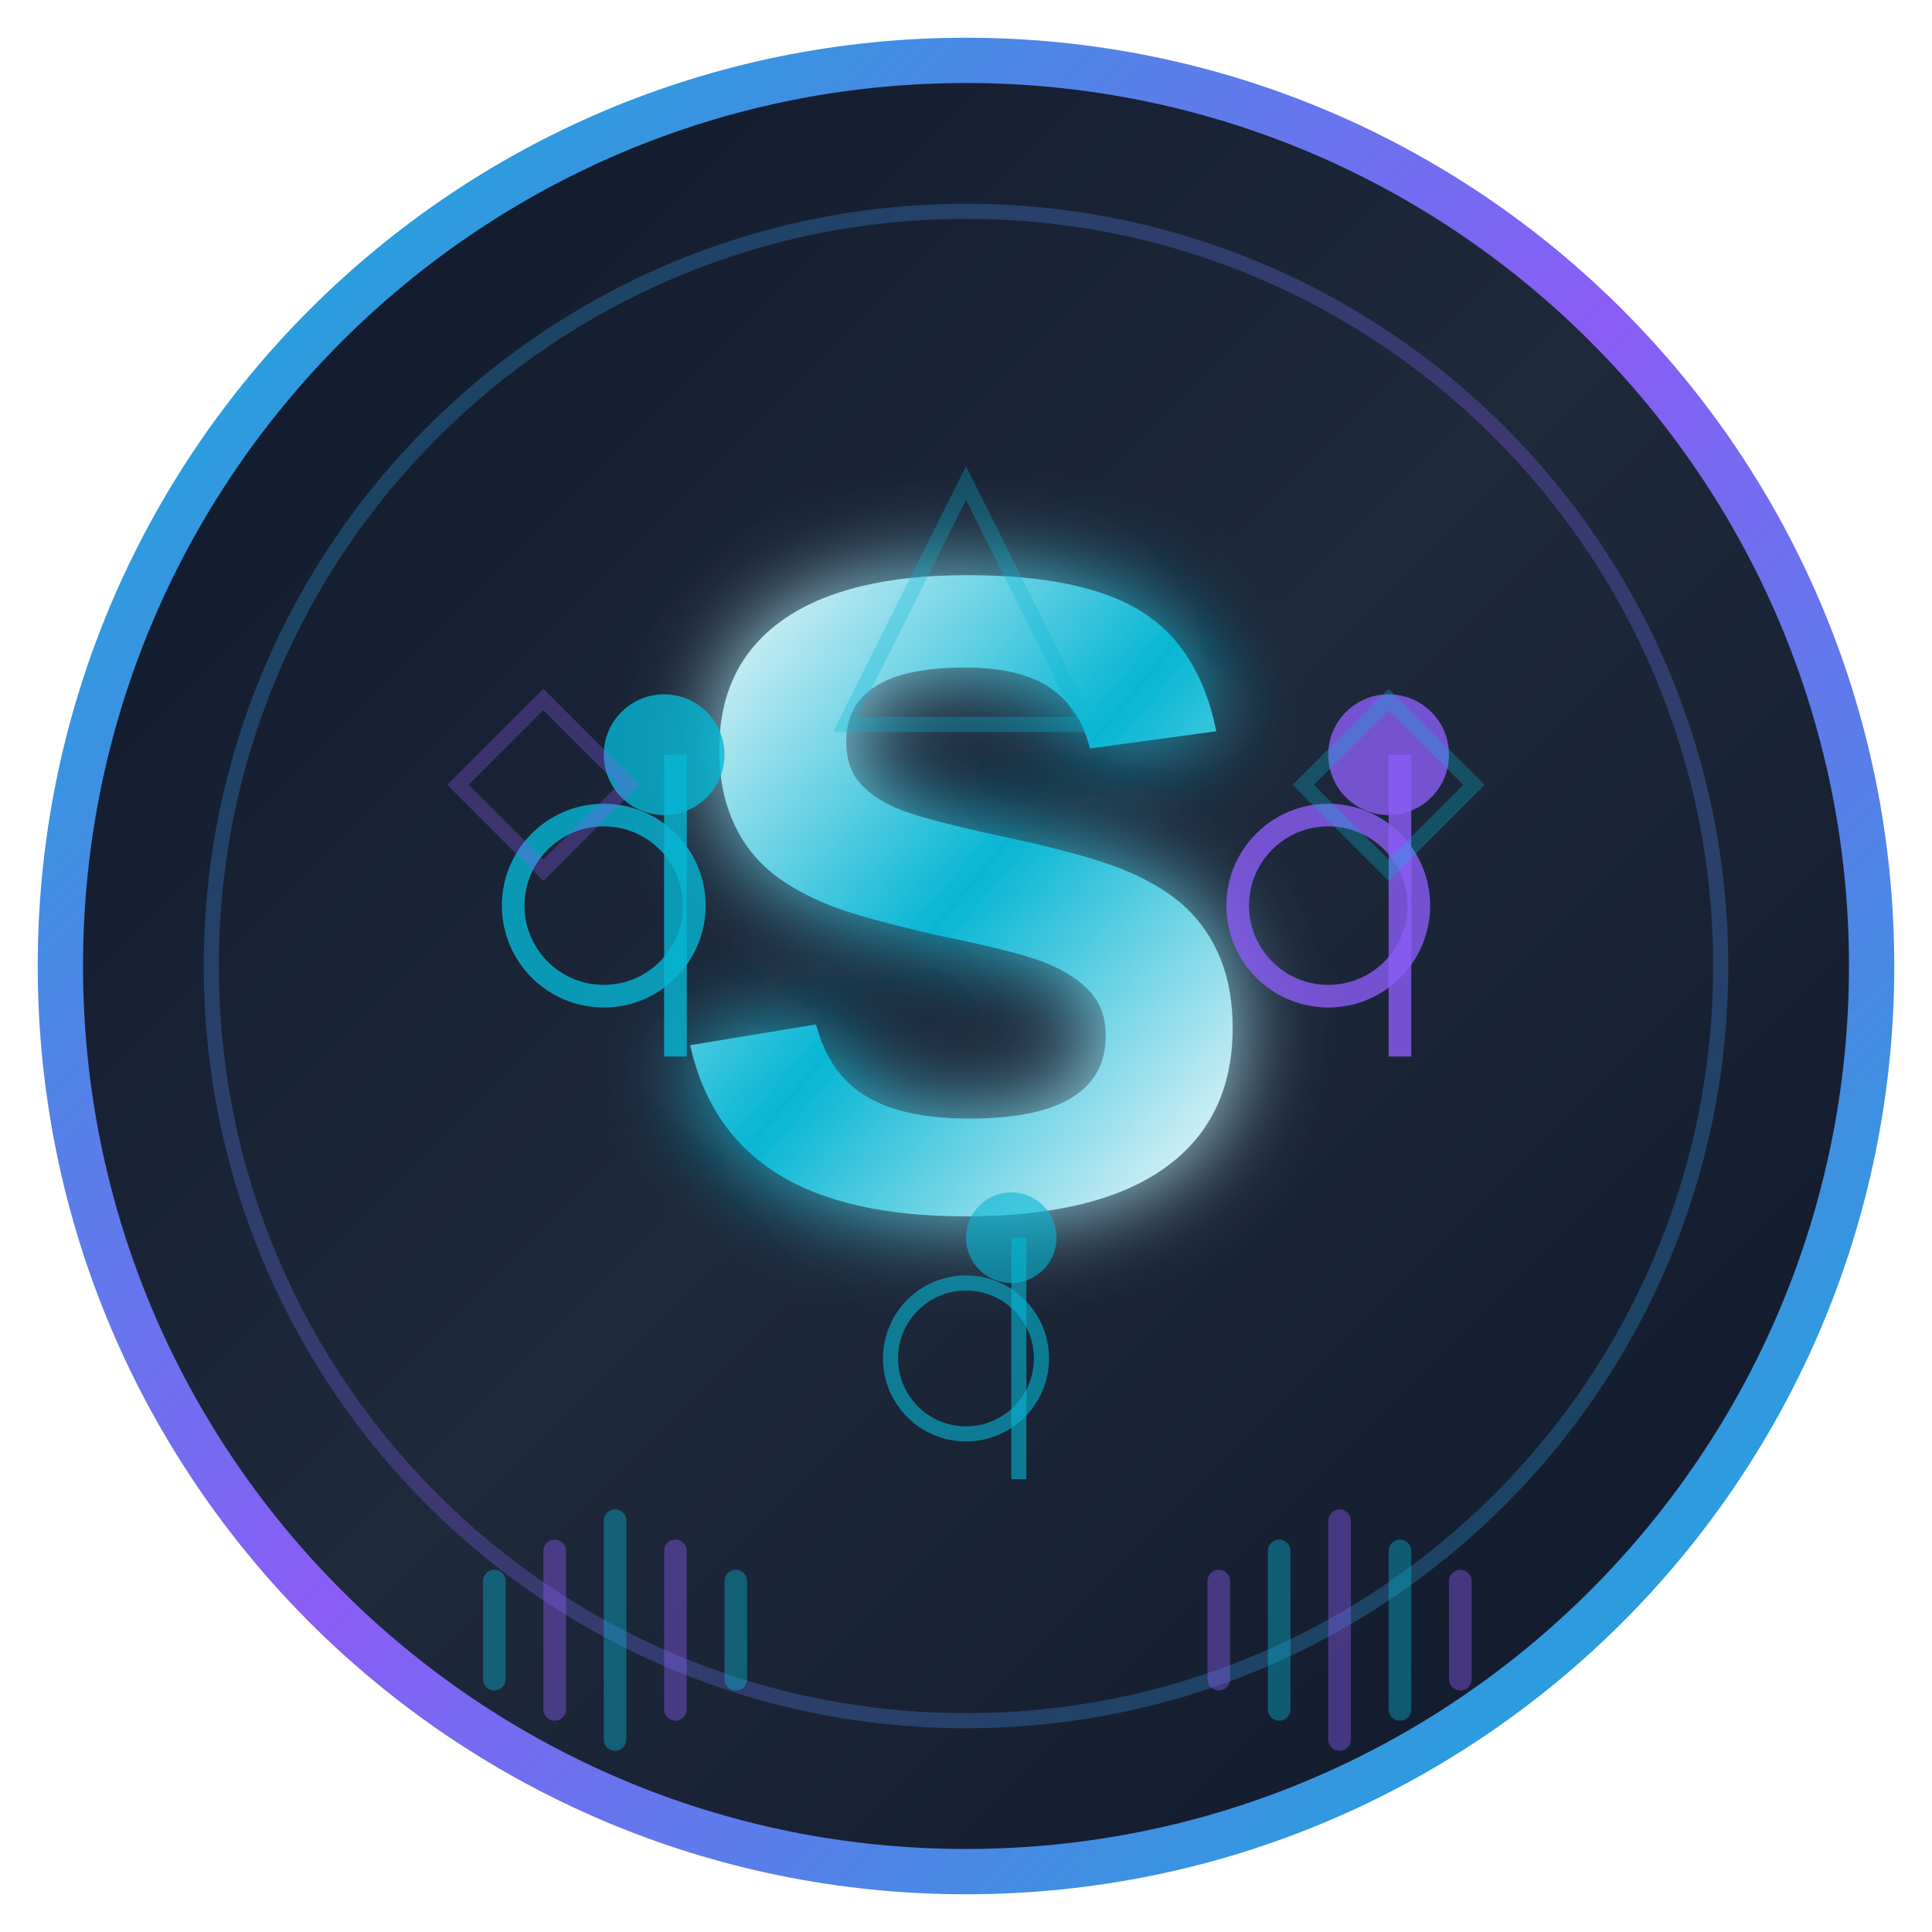
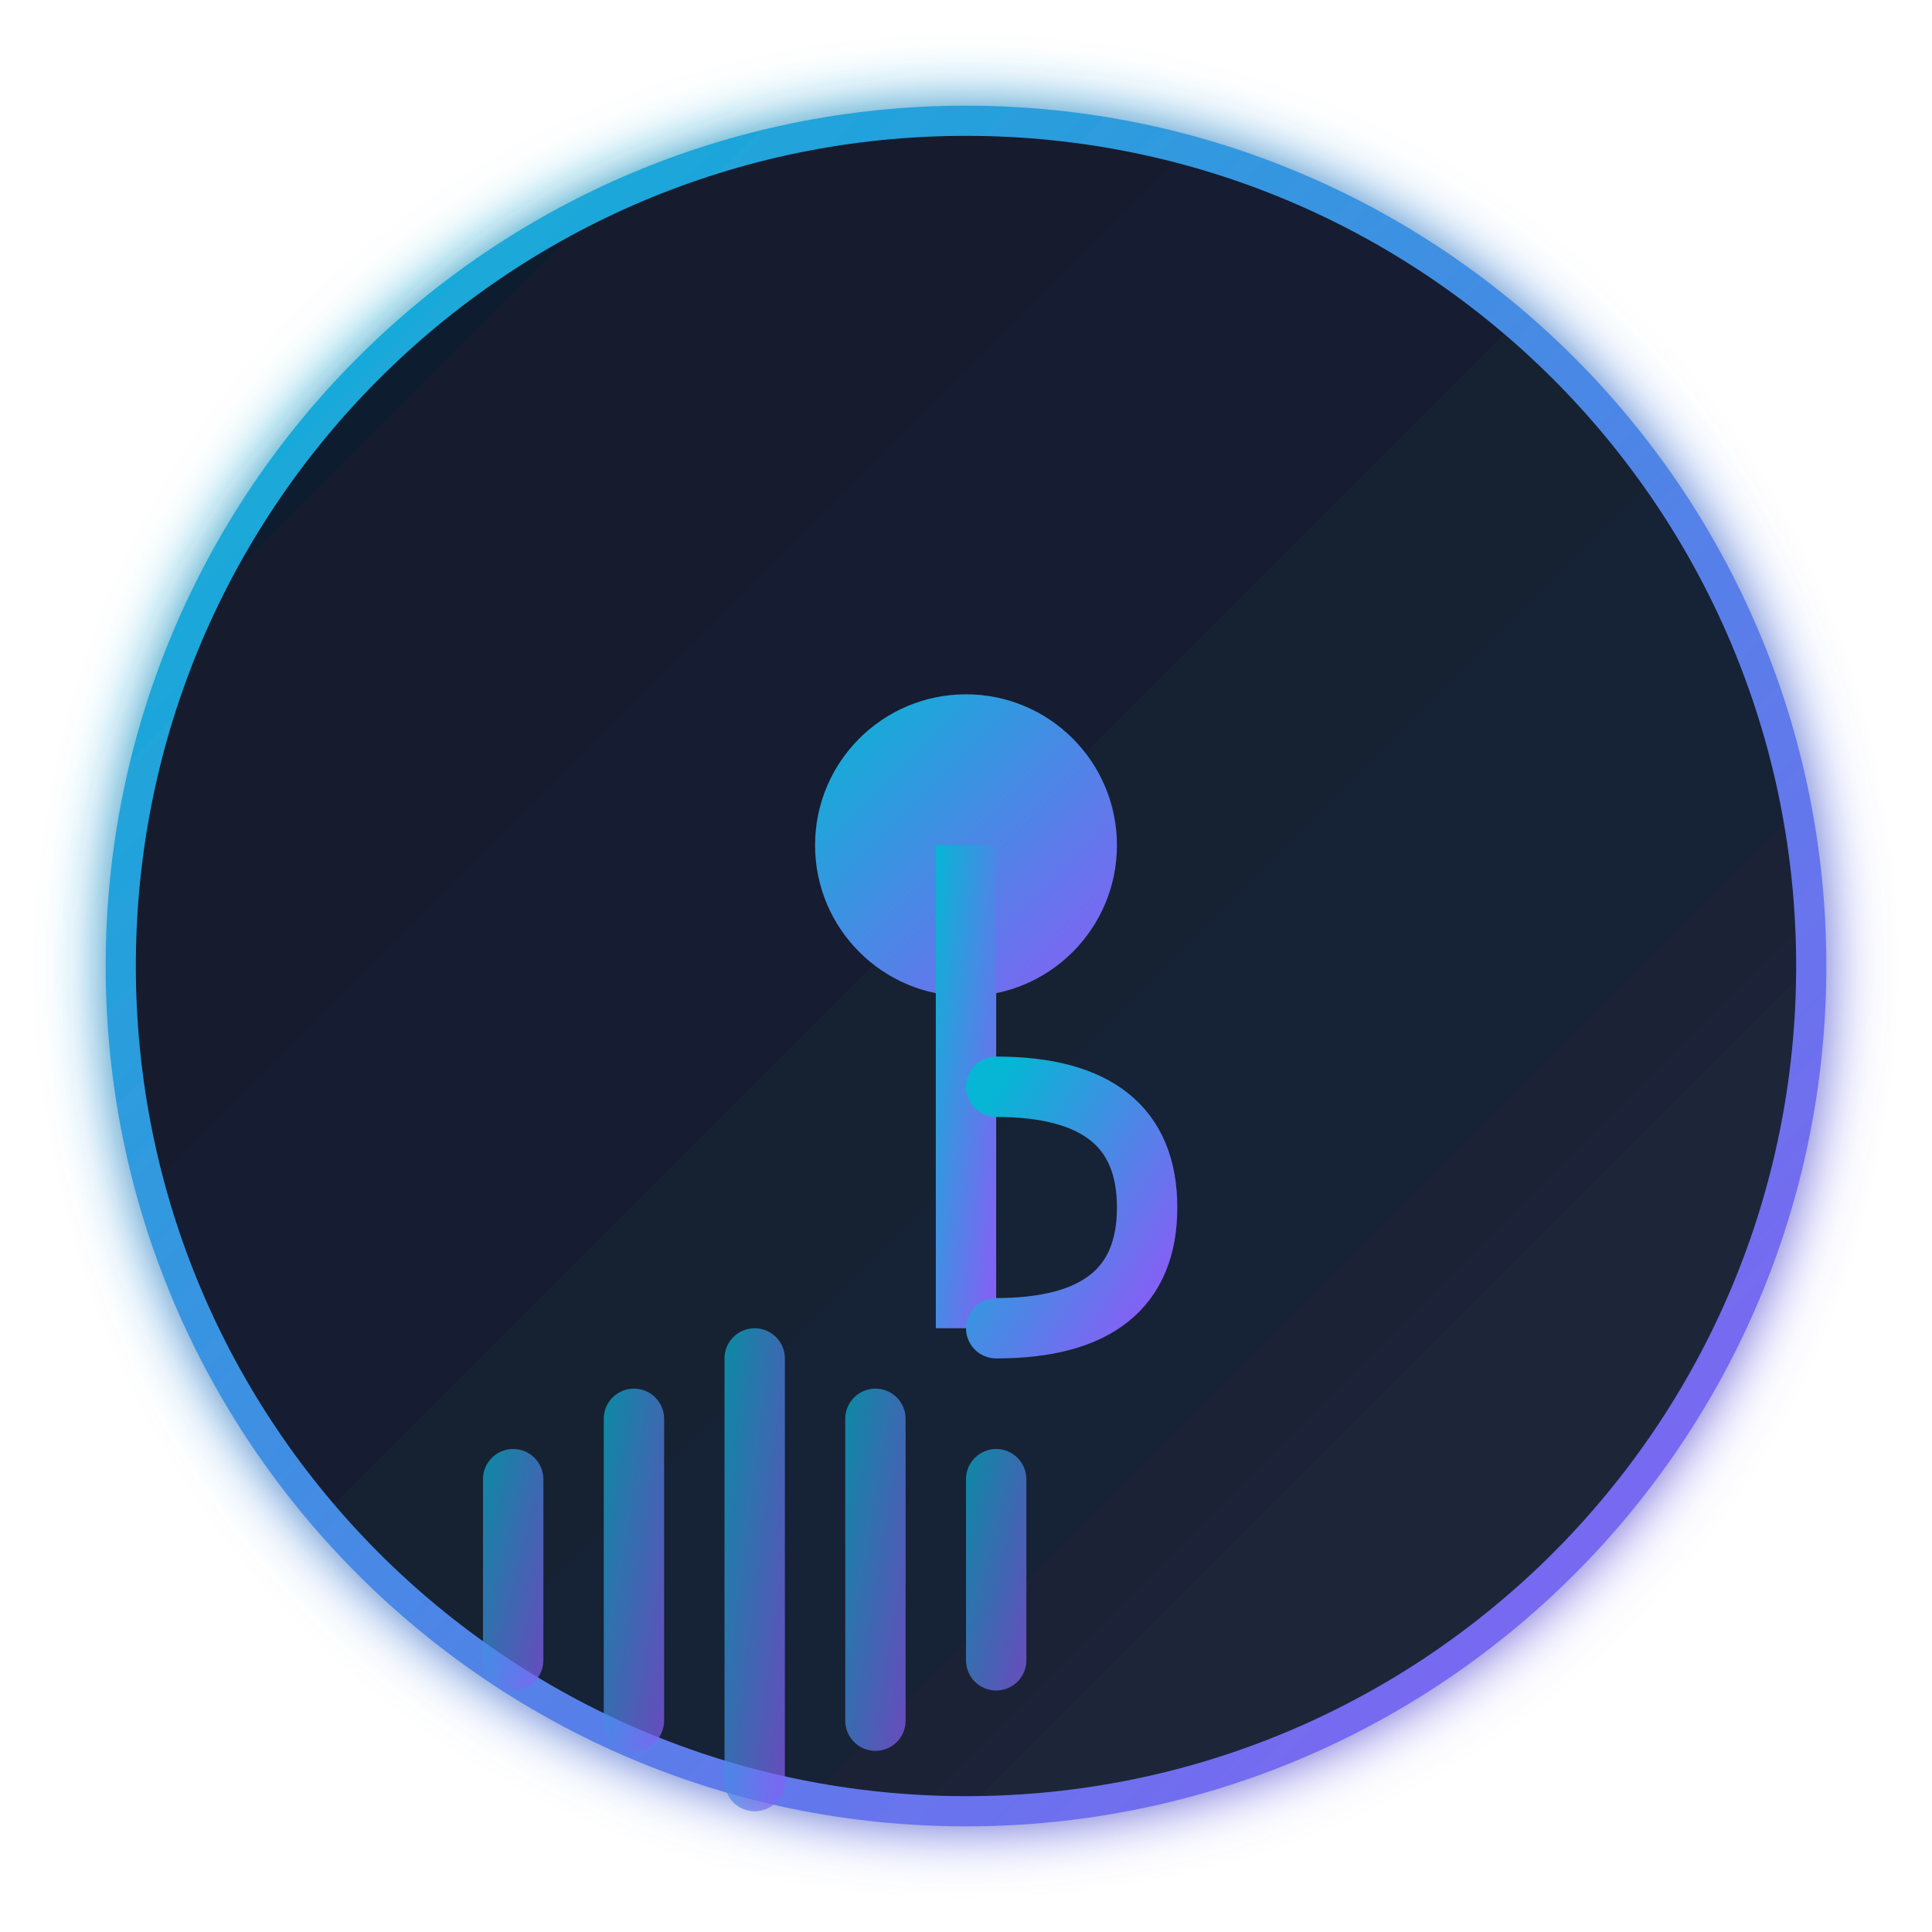
<svg xmlns="http://www.w3.org/2000/svg" width="512" height="512" viewBox="0 0 512 512" fill="none">
  <defs>
    <linearGradient id="bgGradient" x1="0%" y1="0%" x2="100%" y2="100%">
      <stop offset="0%" style="stop-color:#0f172a;stop-opacity:1" />
-       <stop offset="50%" style="stop-color:#1e293b;stop-opacity:1" />
-       <stop offset="100%" style="stop-color:#0f172a;stop-opacity:1" />
+       <stop offset="100%" style="stop-color:#1e293b;stop-opacity:1" />
    </linearGradient>
-     <linearGradient id="borderGradient" x1="0%" y1="0%" x2="100%" y2="100%">
+     <linearGradient id="accentGradient" x1="0%" y1="0%" x2="100%" y2="100%">
      <stop offset="0%" style="stop-color:#06b6d4;stop-opacity:1" />
-       <stop offset="50%" style="stop-color:#8b5cf6;stop-opacity:1" />
-       <stop offset="100%" style="stop-color:#06b6d4;stop-opacity:1" />
-     </linearGradient>
-     <linearGradient id="textGradient" x1="0%" y1="0%" x2="100%" y2="100%">
-       <stop offset="0%" style="stop-color:#f8fafc;stop-opacity:1" />
-       <stop offset="50%" style="stop-color:#06b6d4;stop-opacity:1" />
-       <stop offset="100%" style="stop-color:#f8fafc;stop-opacity:1" />
+       <stop offset="100%" style="stop-color:#8b5cf6;stop-opacity:1" />
    </linearGradient>
    <filter id="glow" x="-50%" y="-50%" width="200%" height="200%">
-       <feGaussianBlur stdDeviation="12" result="coloredBlur" />
+       <feGaussianBlur stdDeviation="8" result="coloredBlur" />
      <feMerge>
        <feMergeNode in="coloredBlur" />
        <feMergeNode in="SourceGraphic" />
      </feMerge>
    </filter>
  </defs>
-   <circle cx="256" cy="256" r="240" fill="url(#bgGradient)" stroke="url(#borderGradient)" stroke-width="12" />
-   <circle cx="256" cy="256" r="200" fill="none" stroke="url(#borderGradient)" stroke-width="4" opacity="0.3" />
-   <text x="256" y="320" font-family="Arial, sans-serif" font-size="240" font-weight="900" text-anchor="middle" fill="url(#textGradient)" filter="url(#glow)">
-     S
-   </text>
-   <g transform="translate(160, 240)">
-     <circle cx="0" cy="0" r="24" fill="none" stroke="#06b6d4" stroke-width="6" opacity="0.8" />
-     <rect x="16" y="-40" width="6" height="80" fill="#06b6d4" opacity="0.8" />
-     <circle cx="16" cy="-40" r="16" fill="#06b6d4" opacity="0.8" />
+   <circle cx="256" cy="256" r="224" fill="url(#bgGradient)" stroke="url(#accentGradient)" stroke-width="8" filter="url(#glow)" />
+   <g transform="translate(256, 256)">
+     <circle cx="0" cy="-32" r="40" fill="url(#accentGradient)" />
+     <rect x="-8" y="-32" width="16" height="128" fill="url(#accentGradient)" />
+     <path d="M 8 96 Q 48 96 48 64 Q 48 32 8 32" stroke="url(#accentGradient)" stroke-width="16" fill="none" stroke-linecap="round" />
  </g>
-   <g transform="translate(352, 240)">
-     <circle cx="0" cy="0" r="24" fill="none" stroke="#8b5cf6" stroke-width="6" opacity="0.8" />
-     <rect x="16" y="-40" width="6" height="80" fill="#8b5cf6" opacity="0.8" />
-     <circle cx="16" cy="-40" r="16" fill="#8b5cf6" opacity="0.8" />
-   </g>
-   <g transform="translate(256, 360)">
-     <circle cx="0" cy="0" r="20" fill="none" stroke="#06b6d4" stroke-width="4" opacity="0.6" />
-     <rect x="12" y="-32" width="4" height="64" fill="#06b6d4" opacity="0.6" />
-     <circle cx="12" cy="-32" r="12" fill="#06b6d4" opacity="0.6" />
-   </g>
-   <g opacity="0.4">
-     <rect x="128" y="416" width="6" height="32" fill="#06b6d4" rx="3" />
-     <rect x="144" y="408" width="6" height="48" fill="#8b5cf6" rx="3" />
-     <rect x="160" y="400" width="6" height="64" fill="#06b6d4" rx="3" />
-     <rect x="176" y="408" width="6" height="48" fill="#8b5cf6" rx="3" />
-     <rect x="192" y="416" width="6" height="32" fill="#06b6d4" rx="3" />
-     <rect x="320" y="416" width="6" height="32" fill="#8b5cf6" rx="3" />
-     <rect x="336" y="408" width="6" height="48" fill="#06b6d4" rx="3" />
-     <rect x="352" y="400" width="6" height="64" fill="#8b5cf6" rx="3" />
-     <rect x="368" y="408" width="6" height="48" fill="#06b6d4" rx="3" />
-     <rect x="384" y="416" width="6" height="32" fill="#8b5cf6" rx="3" />
-   </g>
-   <g opacity="0.3">
-     <polygon points="256,128 288,192 224,192" fill="none" stroke="#06b6d4" stroke-width="4" />
-     <rect x="128" y="192" width="32" height="32" fill="none" stroke="#8b5cf6" stroke-width="4" transform="rotate(45 144 208)" />
-     <rect x="352" y="192" width="32" height="32" fill="none" stroke="#06b6d4" stroke-width="4" transform="rotate(-45 368 208)" />
+   <g opacity="0.7">
+     <rect x="128" y="384" width="16" height="64" fill="url(#accentGradient)" rx="8" />
+     <rect x="160" y="368" width="16" height="96" fill="url(#accentGradient)" rx="8" />
+     <rect x="192" y="352" width="16" height="128" fill="url(#accentGradient)" rx="8" />
+     <rect x="224" y="368" width="16" height="96" fill="url(#accentGradient)" rx="8" />
+     <rect x="256" y="384" width="16" height="64" fill="url(#accentGradient)" rx="8" />
  </g>
</svg>
